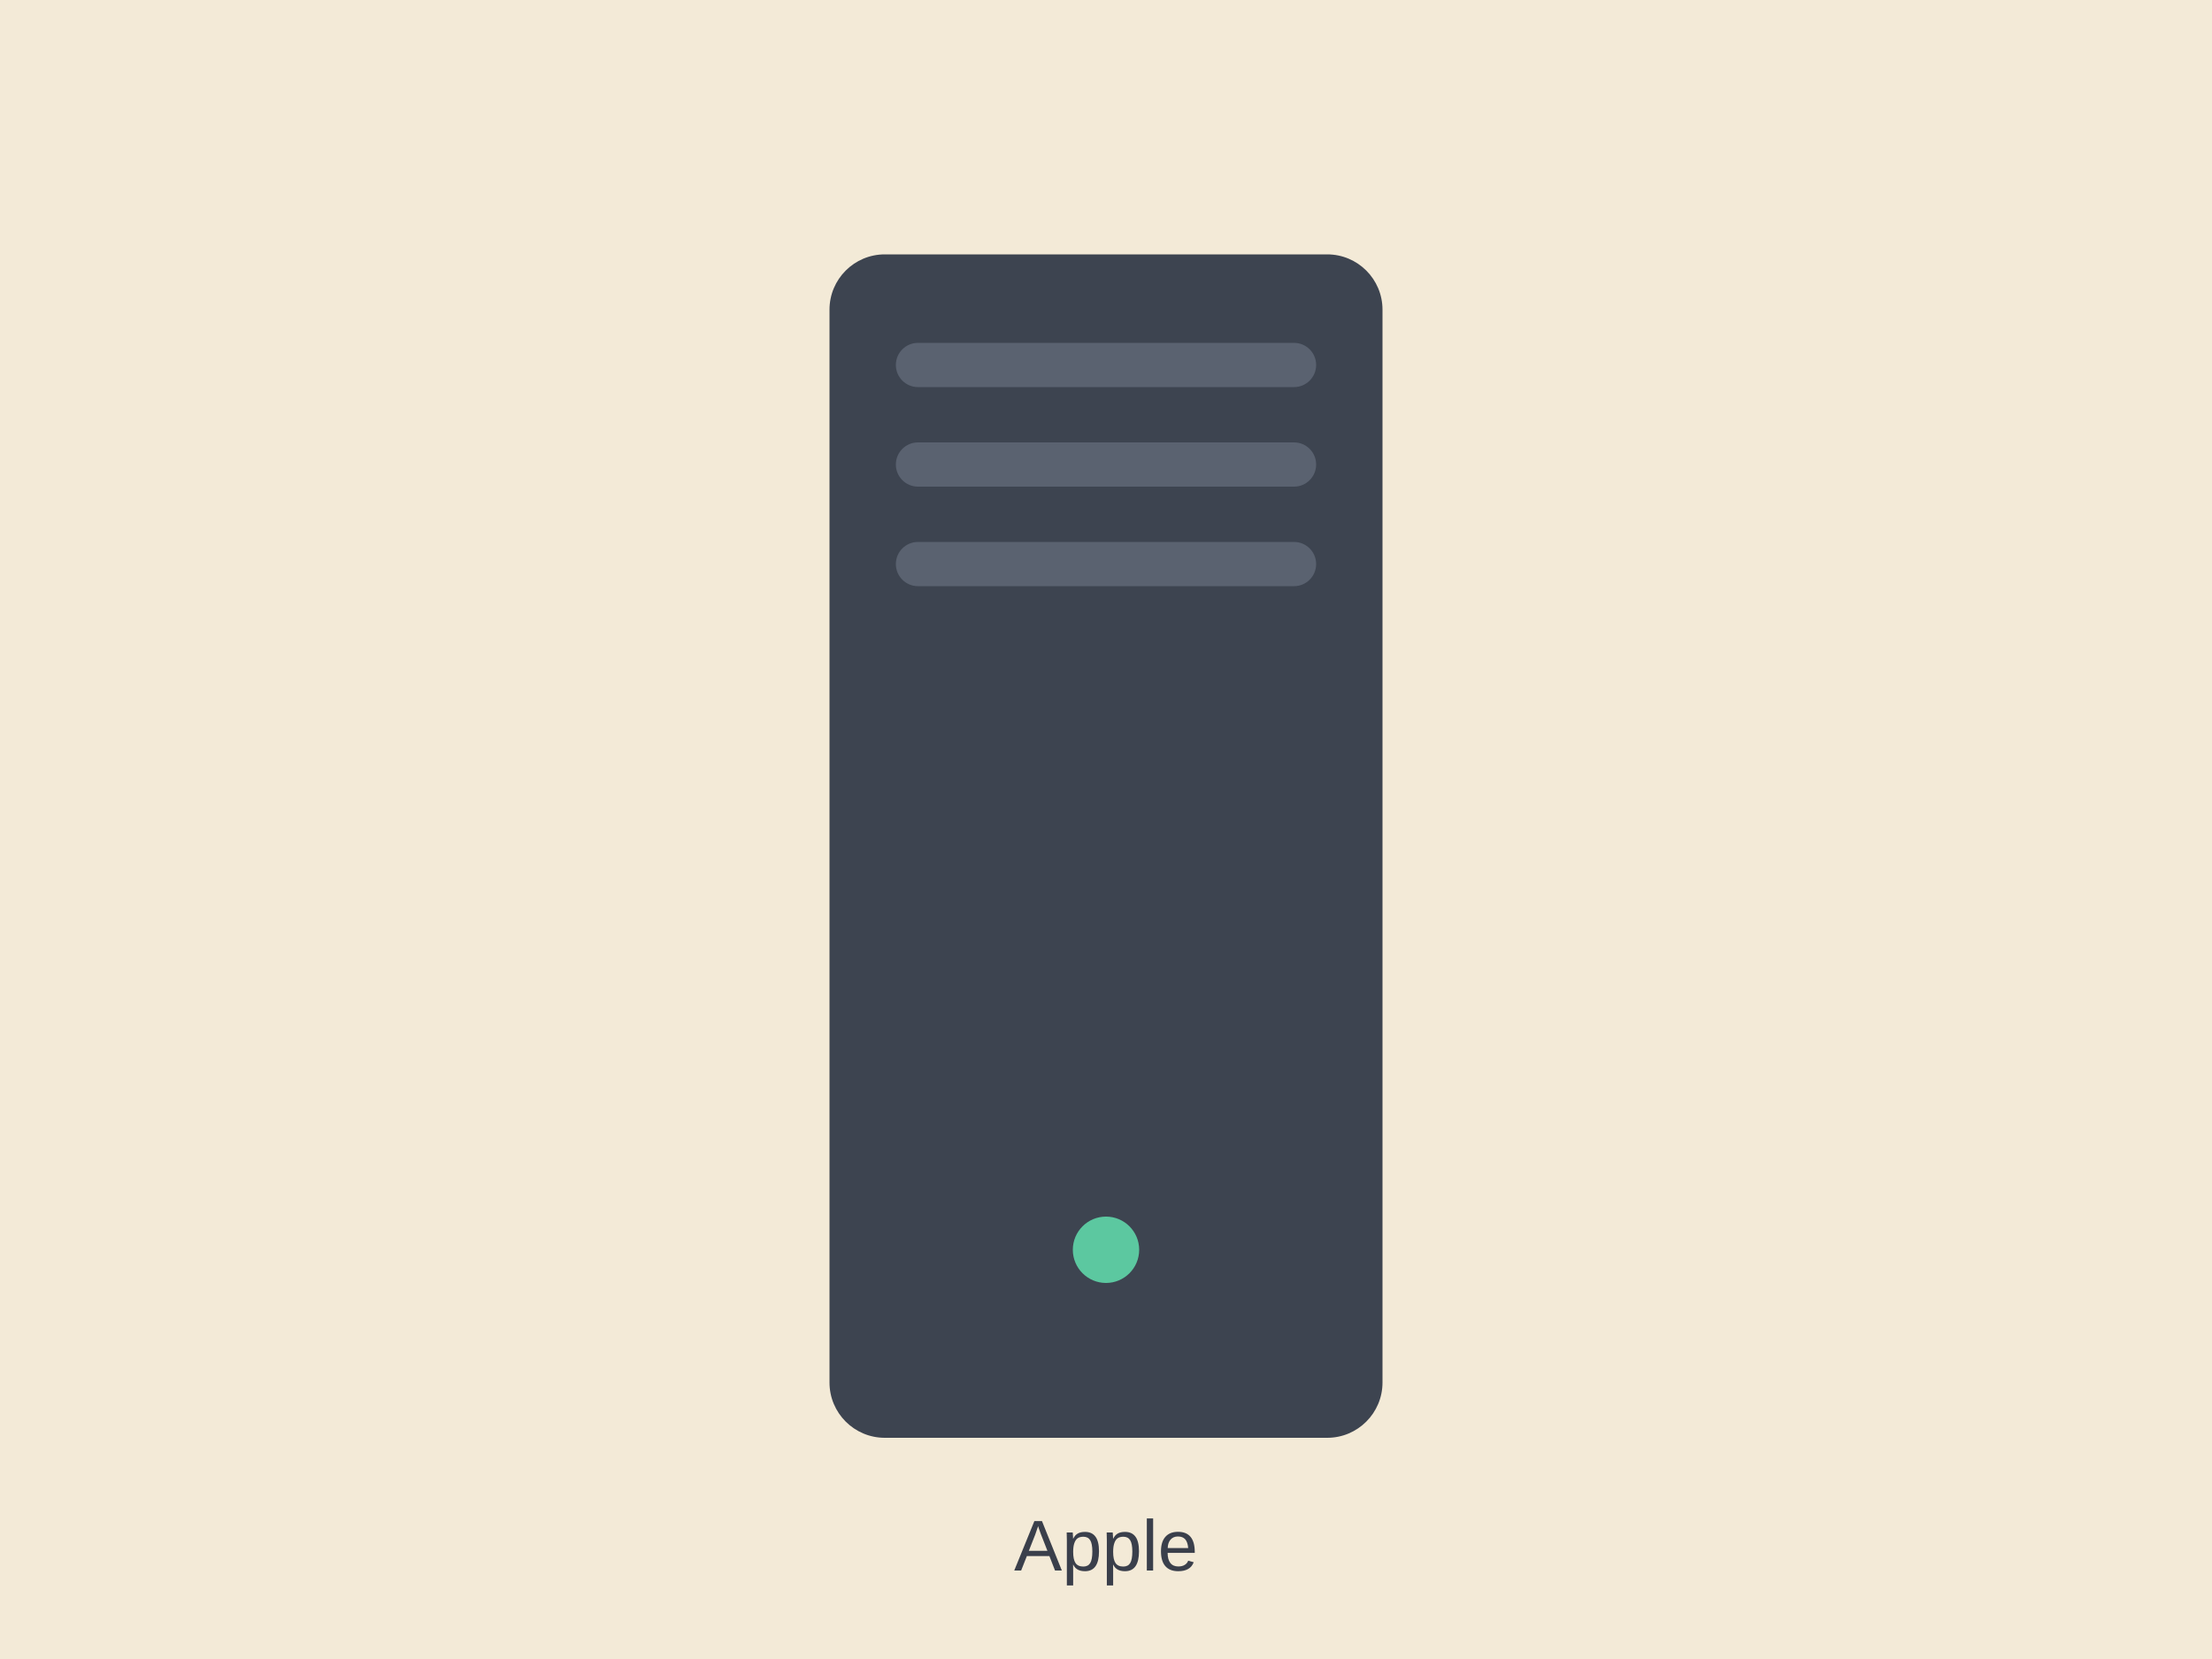
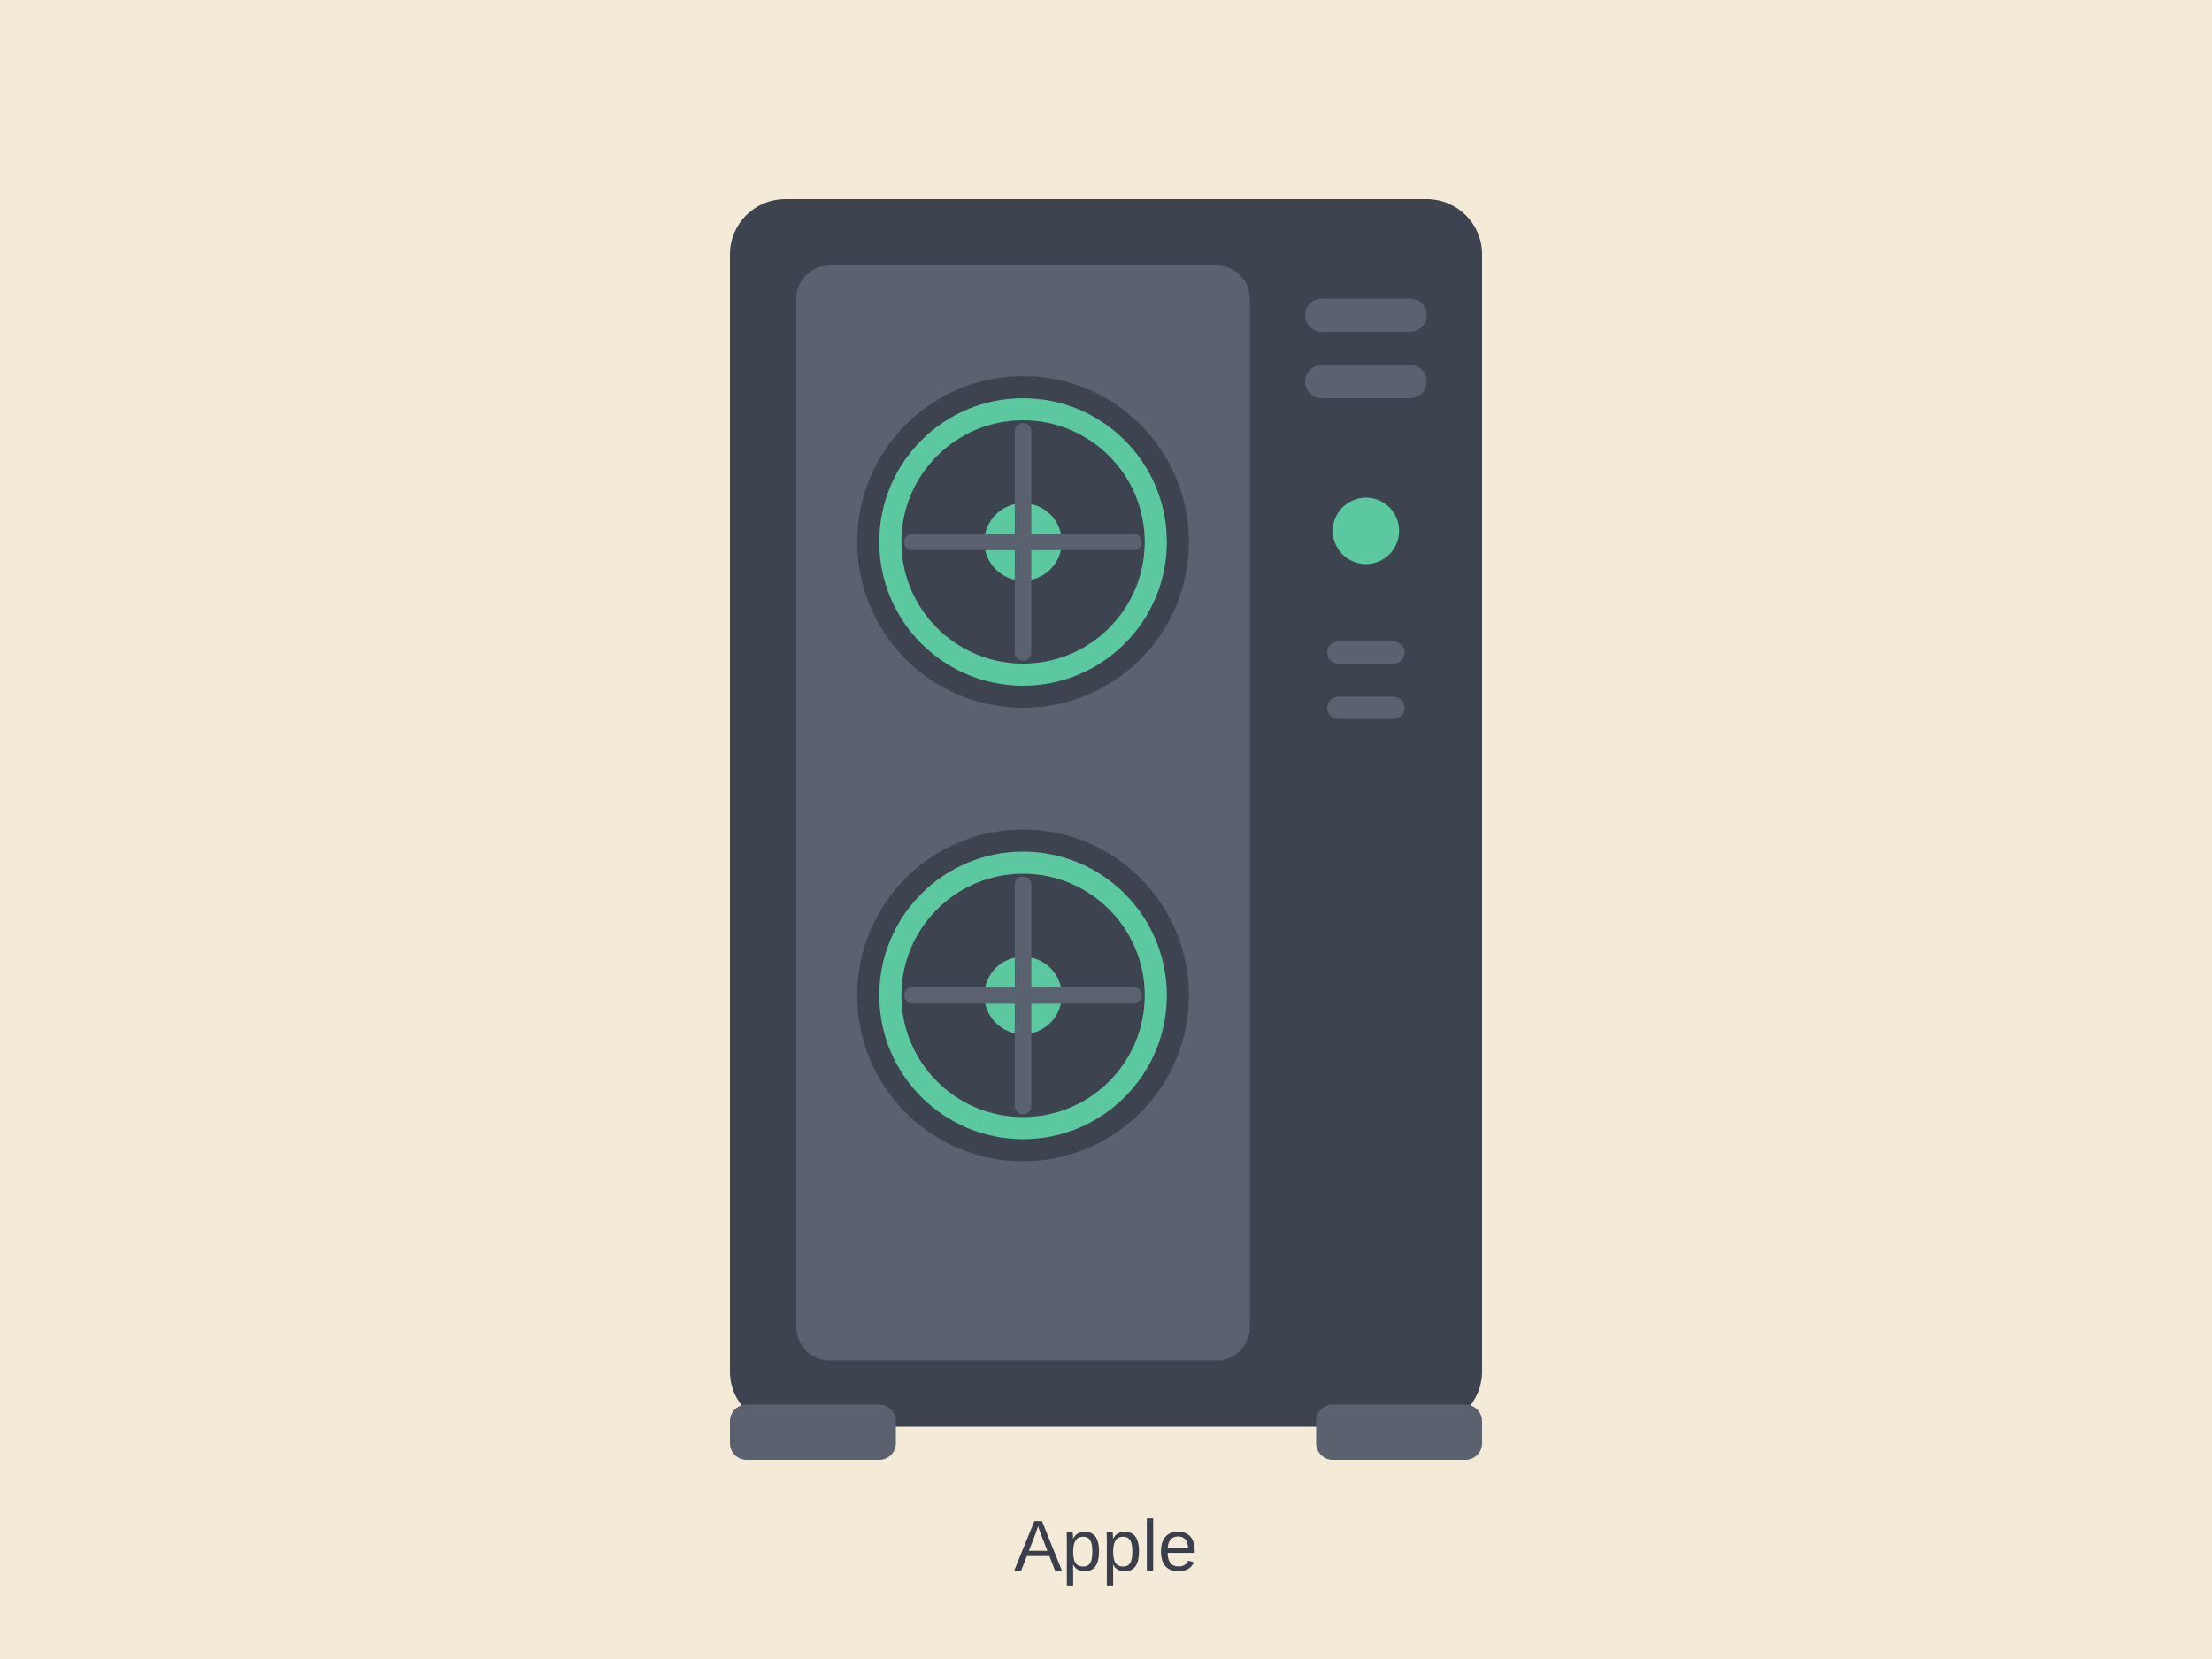
<svg xmlns="http://www.w3.org/2000/svg" viewBox="0 0 400 300" width="400" height="300" role="img" aria-label="Apple iMac 24-inch (M4)">
  <rect width="400" height="300" fill="#f3ead7" />
-   <rect x="150" y="46" width="100" height="214" rx="10" fill="#3d4450" />
-   <rect x="162" y="62" width="76" height="8" rx="4" fill="#5a6270" />
-   <rect x="162" y="80" width="76" height="8" rx="4" fill="#5a6270" />
-   <rect x="162" y="98" width="76" height="8" rx="4" fill="#5a6270" />
-   <circle cx="200" cy="226" r="6" fill="#5cc8a0" />
+   <rect x="132" y="36" width="136" height="222" rx="10" fill="#3d4450" />
+   <rect x="132" y="254" width="30" height="10" rx="3" fill="#5a6270" />
+   <rect x="238" y="254" width="30" height="10" rx="3" fill="#5a6270" />
+   <rect x="144" y="48" width="82" height="198" rx="6" fill="#5a6270" />
+   <circle cx="185" cy="98" r="30" fill="#3d4450" />
+   <circle cx="185" cy="98" r="24" fill="none" stroke="#5cc8a0" stroke-width="4" />
+   <circle cx="185" cy="98" r="7" fill="#5cc8a0" />
+   <line x1="185" y1="78" x2="185" y2="118" stroke="#5a6270" stroke-width="3" stroke-linecap="round" />
+   <line x1="165" y1="98" x2="205" y2="98" stroke="#5a6270" stroke-width="3" stroke-linecap="round" />
+   <circle cx="185" cy="180" r="30" fill="#3d4450" />
+   <circle cx="185" cy="180" r="24" fill="none" stroke="#5cc8a0" stroke-width="4" />
+   <circle cx="185" cy="180" r="7" fill="#5cc8a0" />
+   <line x1="185" y1="160" x2="185" y2="200" stroke="#5a6270" stroke-width="3" stroke-linecap="round" />
+   <line x1="165" y1="180" x2="205" y2="180" stroke="#5a6270" stroke-width="3" stroke-linecap="round" />
+   <rect x="236" y="54" width="22" height="6" rx="3" fill="#5a6270" />
+   <rect x="236" y="66" width="22" height="6" rx="3" fill="#5a6270" />
+   <circle cx="247" cy="96" r="6" fill="#5cc8a0" />
+   <rect x="240" y="116" width="14" height="4" rx="2" fill="#5a6270" />
+   <rect x="240" y="126" width="14" height="4" rx="2" fill="#5a6270" />
  <text x="200" y="284" font-family="Arial, Helvetica, sans-serif" font-size="13" text-anchor="middle" fill="#3a3f4b">Apple</text>
</svg>
